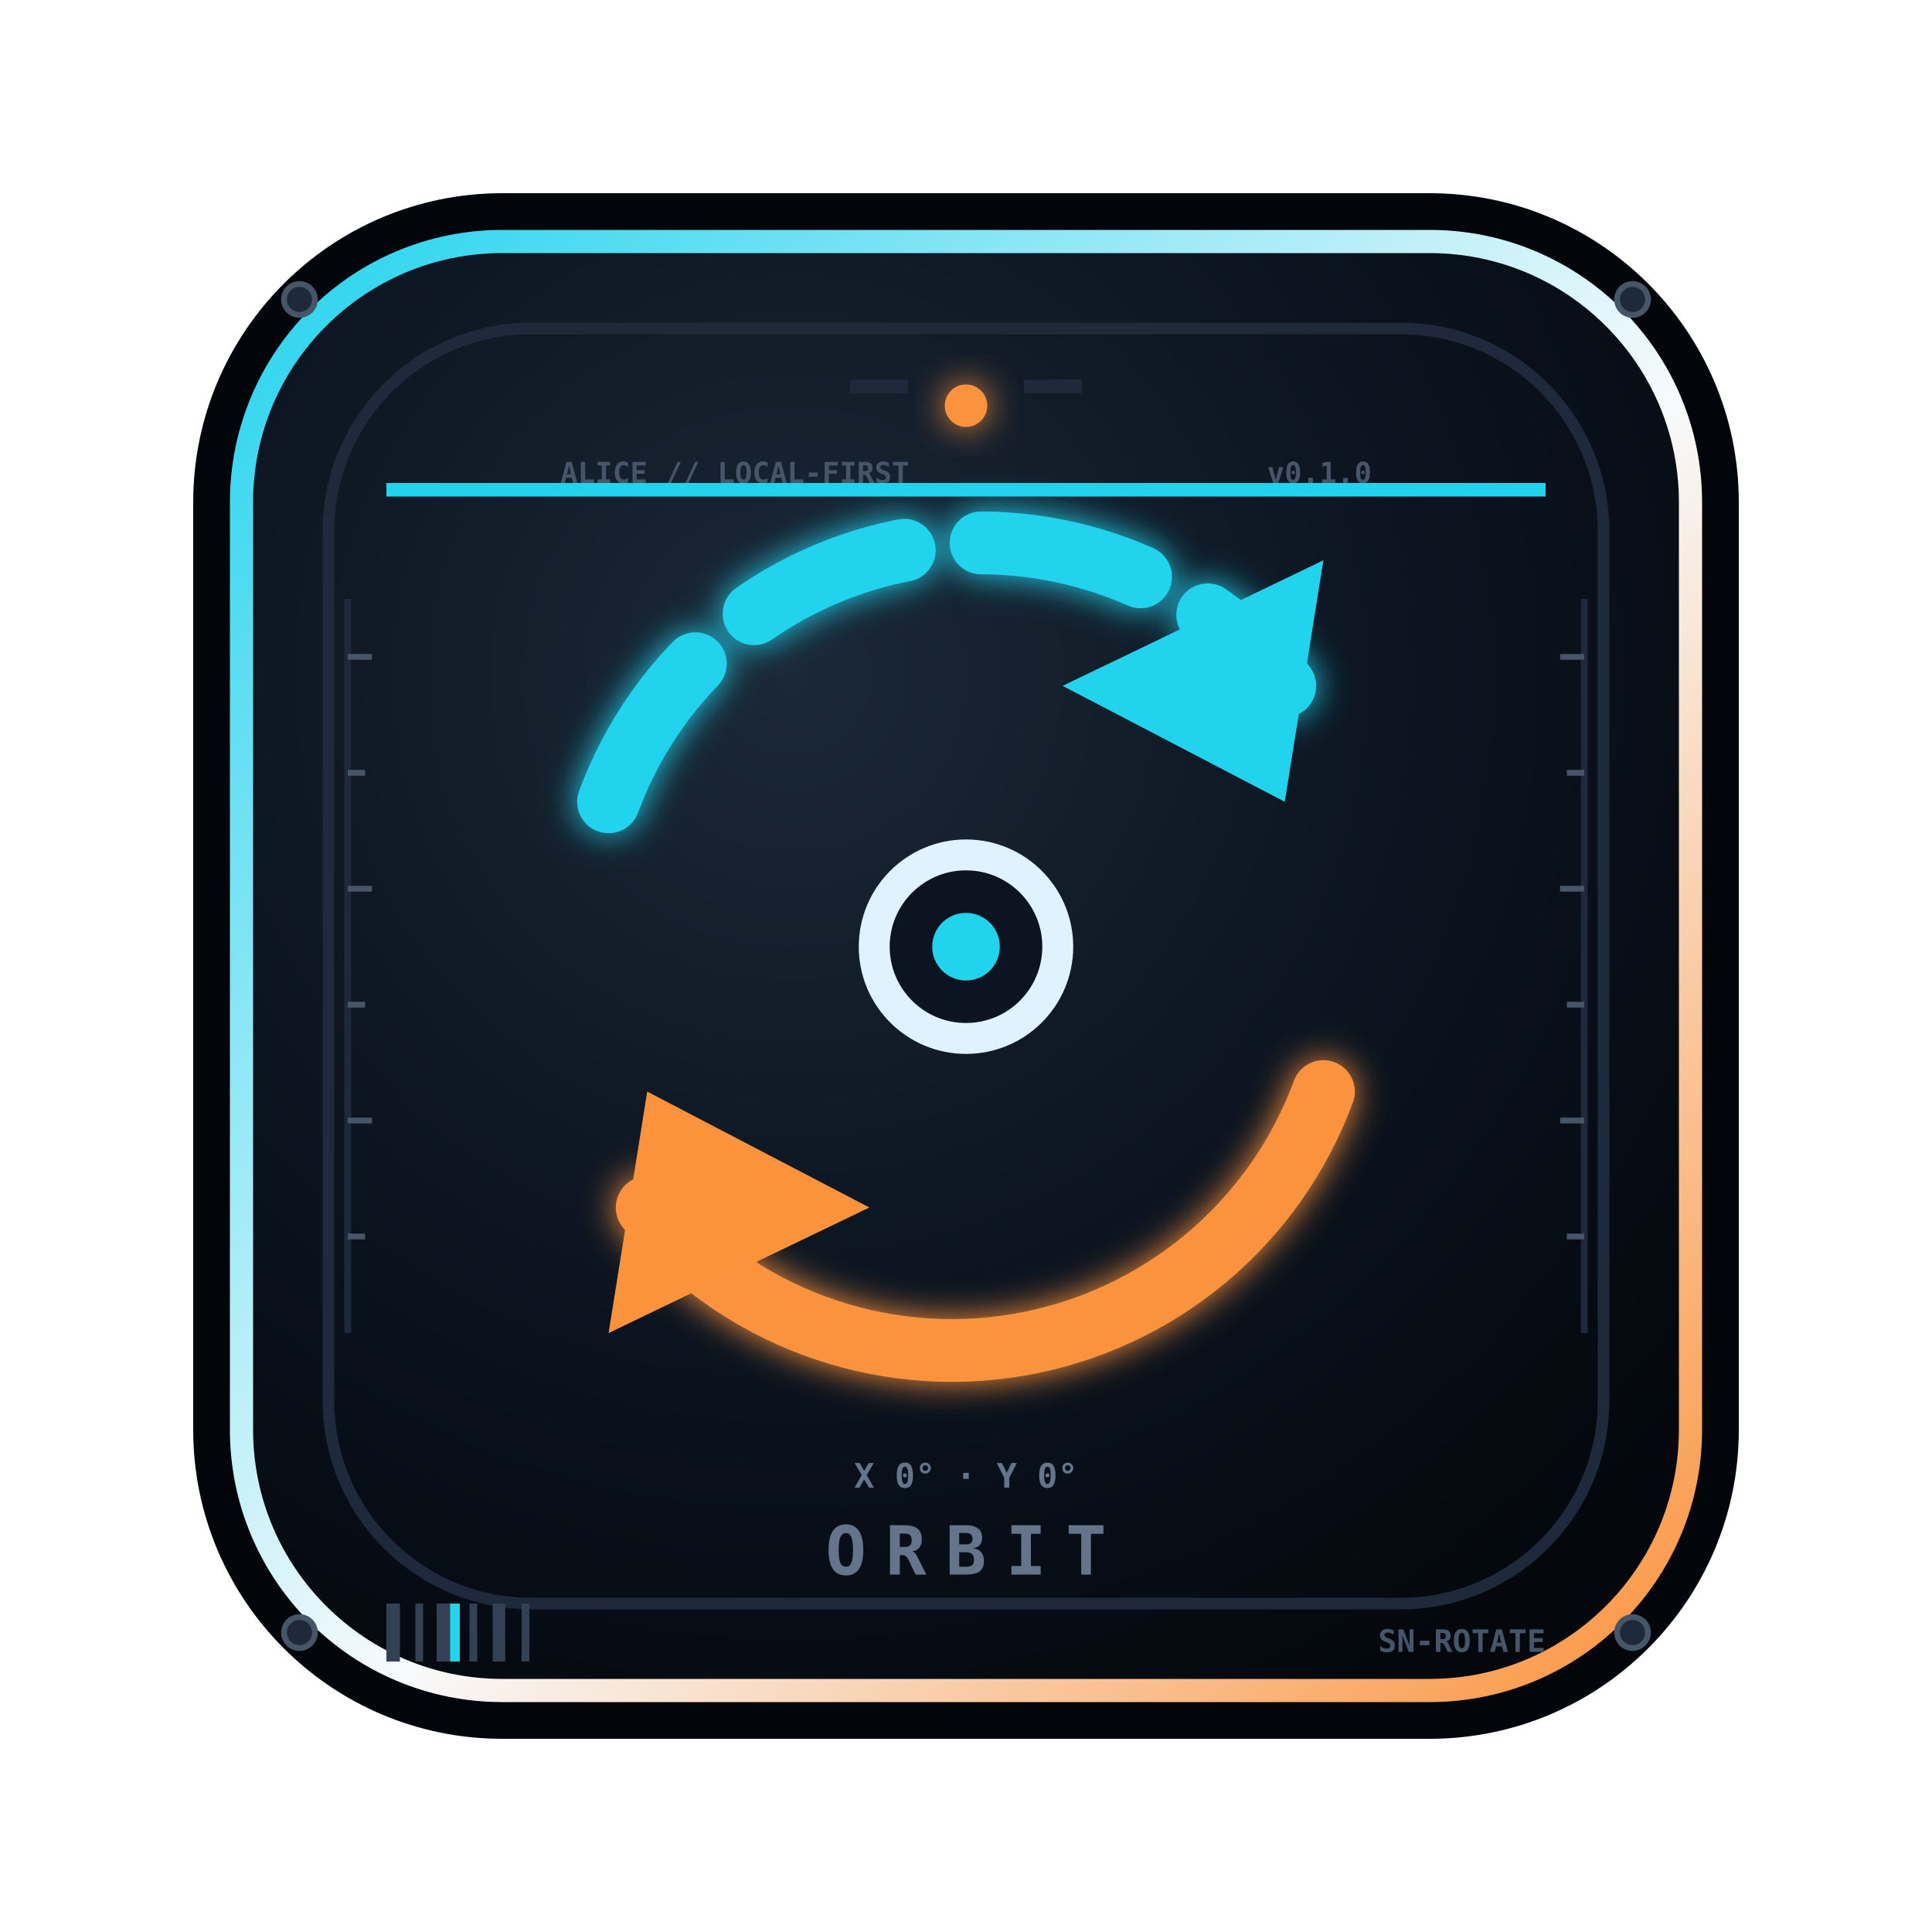
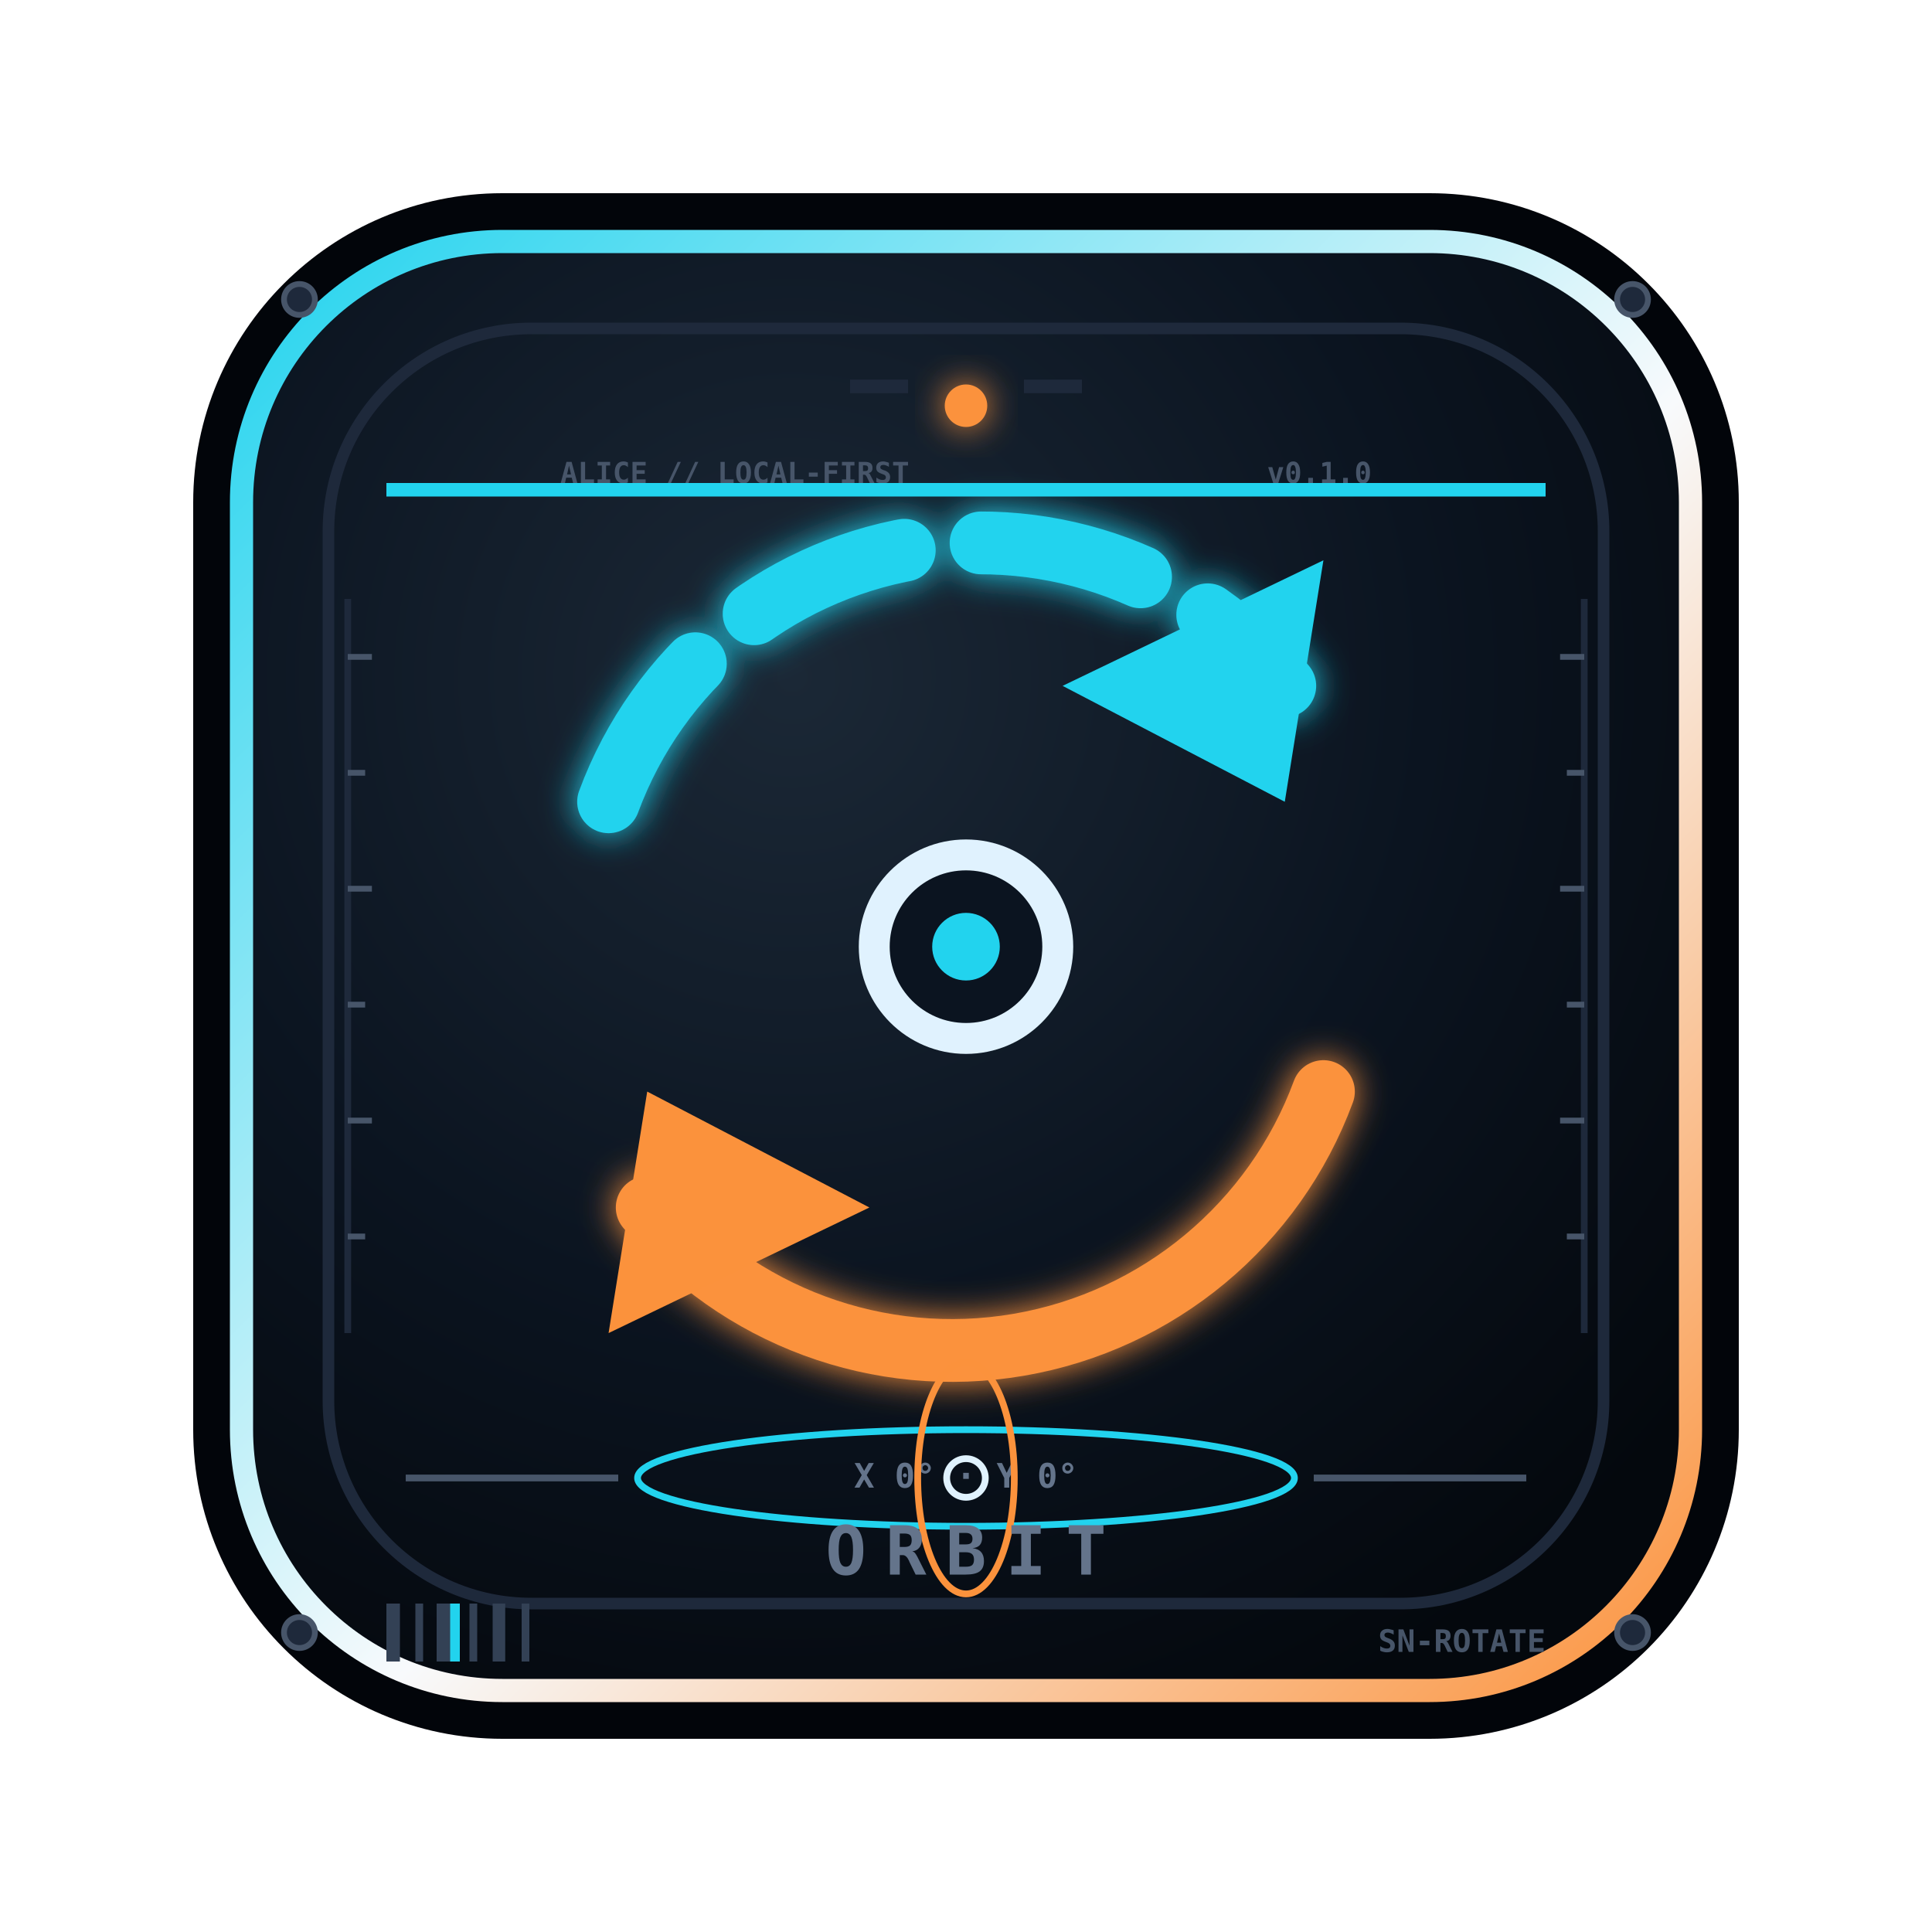
<svg xmlns="http://www.w3.org/2000/svg" viewBox="0 0 200 200" role="img" aria-label="Rotar vista">
  <style>
    .rotate-dash{animation:rotateDash 2.8s linear infinite}.rotate-blink{animation:rotateBlink 1.6s steps(2,end) infinite}.rotate-blink2{animation:rotateBlink 2.3s steps(2,end) .5s infinite}.rotate-scan{animation:rotateScan 4.2s ease-in-out infinite}.rotate-spin{transform-box:fill-box;transform-origin:50% 50%;animation:rotateSpin 16s linear infinite}
    @keyframes rotateDash{to{stroke-dashoffset:-26}}@keyframes rotateBlink{50%{opacity:.25}}
    @keyframes rotateScan{0%,100%{y:50px;opacity:.06}50%{y:140px;opacity:.4}}
    @keyframes rotateSpin{to{transform:rotate(360deg)}}
    @media(prefers-reduced-motion:reduce){.rotate-dash,.rotate-blink,.rotate-blink2,.rotate-scan,.rotate-spin{animation:none}}
  </style>
  <defs>
    <radialGradient id="rotate-plate" cx="38%" cy="30%" r="80%">
      <stop stop-color="#1b2836" />
      <stop offset=".55" stop-color="#0b1420" />
      <stop offset="1" stop-color="#04080d" />
    </radialGradient>
    <linearGradient id="rotate-ga" x1="0" y1="0" x2="1" y2="1">
      <stop stop-color="#22d3ee" />
      <stop offset=".55" stop-color="#f8fafc" />
      <stop offset="1" stop-color="#fb923c" />
    </linearGradient>
    <linearGradient id="rotate-gb" x1="0" x2="1">
      <stop stop-color="#fb923c" />
      <stop offset="1" stop-color="#22d3ee" />
    </linearGradient>
    <linearGradient id="rotate-metal" x1="0" y1="0" x2="1" y2="1">
      <stop stop-color="#94a3b8" />
      <stop offset=".35" stop-color="#334155" />
      <stop offset=".7" stop-color="#111827" />
      <stop offset="1" stop-color="#020617" />
    </linearGradient>
    <linearGradient id="rotate-screen-bg" x1="0" y1="0" x2="0" y2="1">
      <stop stop-color="#06121d" />
      <stop offset="1" stop-color="#02070e" />
    </linearGradient>
    <radialGradient id="rotate-halo">
      <stop stop-color="#fff" />
      <stop offset=".2" stop-color="#22d3ee" />
      <stop offset=".7" stop-color="#fb923c" />
      <stop offset="1" stop-color="#07111d" />
    </radialGradient>
    <filter id="rotate-shadow" x="-45%" y="-45%" width="190%" height="200%">
      <feDropShadow dx="0" dy="4" stdDeviation="2.6" flood-color="#000" flood-opacity=".85" />
    </filter>
    <filter id="rotate-glow" x="-70%" y="-70%" width="240%" height="240%">
      <feGaussianBlur stdDeviation="1.8" result="b" />
      <feMerge>
        <feMergeNode in="b" />
        <feMergeNode in="SourceGraphic" />
      </feMerge>
    </filter>
  </defs>
  <rect x="20" y="20" width="160" height="160" rx="32" fill="#02050a" />
  <rect x="25" y="25" width="150" height="150" rx="27" fill="url(#rotate-plate)" stroke="url(#rotate-ga)" stroke-width="2.4" />
  <rect x="34" y="34" width="132" height="132" rx="21" fill="none" stroke="#1e293b" stroke-width="1.2" />
  <g fill="#1e293b" stroke="#475569" stroke-width=".6">
    <circle cx="31" cy="31" r="1.6" />
    <circle cx="169" cy="31" r="1.6" />
    <circle cx="31" cy="169" r="1.6" />
    <circle cx="169" cy="169" r="1.6" />
  </g>
  <path d="M88 40h6M106 40h6" stroke="#1e293b" stroke-width="1.4" />
  <g font-family="Consolas,monospace" font-weight="900">
    <text x="58" y="50" fill="#475569" font-size="3">ALICE // LOCAL-FIRST</text>
    <text x="142" y="50" fill="#475569" font-size="3" text-anchor="end">v0.1.0</text>
  </g>
  <path d="M36 62v76M164 62v76" stroke="#1e293b" stroke-width=".7" />
  <path d="M36 68h2.5M36 80h1.8M36 92h2.5M36 104h1.8M36 116h2.5M36 128h1.8M164 68h-2.5M164 80h-1.8M164 92h-2.5M164 104h-1.8M164 116h-2.5M164 128h-1.8" stroke="#475569" stroke-width=".6" />
  <circle class="rotate-blink" cx="100" cy="42" r="2.2" fill="#fb923c" filter="url(#rotate-glow)" />
  <g fill="none" stroke-linecap="round" filter="url(#rotate-glow)">
    <path class="rotate-dash" d="M63 83a41 41 0 0 1 70-12" stroke="#22d3ee" stroke-width="6.5" stroke-dasharray="17 8" />
    <path d="M137 113a41 41 0 0 1-70 12" stroke="#fb923c" stroke-width="6.5" />
  </g>
  <path d="m137 58-4 25-23-12z" fill="#22d3ee" />
  <path d="m63 138 4-25 23 12z" fill="#fb923c" />
  <circle cx="100" cy="98" r="9.5" fill="#0b1420" stroke="#e0f2fe" stroke-width="3.2" />
  <circle cx="100" cy="98" r="3.5" fill="#22d3ee" />
  <g font-family="Consolas,monospace" font-weight="900">
    <text x="100" y="154" fill="#64748b" font-size="3.5" text-anchor="middle">X 0° · Y 0°</text>
  </g>
+   <g aria-label="Giroscopio de cámara" fill="none" stroke-width=".7">
+     <ellipse cx="100" cy="153" rx="34" ry="5" stroke="#22d3ee" />
+     <ellipse cx="100" cy="153" rx="5" ry="12" stroke="#fb923c" />
+     <circle cx="100" cy="153" r="2" stroke="#e0f2fe" />
+     <path d="M42 153h22m72 0h22" stroke="#475569" />
+   </g>
  <rect class="rotate-scan" x="40" y="50" width="120" height="1.4" fill="#22d3ee" />
  <g fill="#334155">
    <rect x="40" y="166" width="1.4" height="6" />
    <rect x="43" y="166" width=".8" height="6" />
    <rect x="45.2" y="166" width="1.8" height="6" />
    <rect x="48.6" y="166" width=".8" height="6" />
    <rect x="51" y="166" width="1.3" height="6" />
    <rect x="54" y="166" width=".8" height="6" />
  </g>
  <rect x="46.6" y="166" width="1" height="6" fill="#22d3ee" />
  <g font-family="Consolas,monospace" font-weight="900">
    <text x="160" y="171" fill="#475569" font-size="3.2" text-anchor="end">SN-ROTATE</text>
  </g>
  <g font-family="Consolas,monospace" font-weight="900">
    <text x="100" y="163" fill="#64748b" font-size="7" text-anchor="middle" letter-spacing="2">ORBIT</text>
  </g>
</svg>
